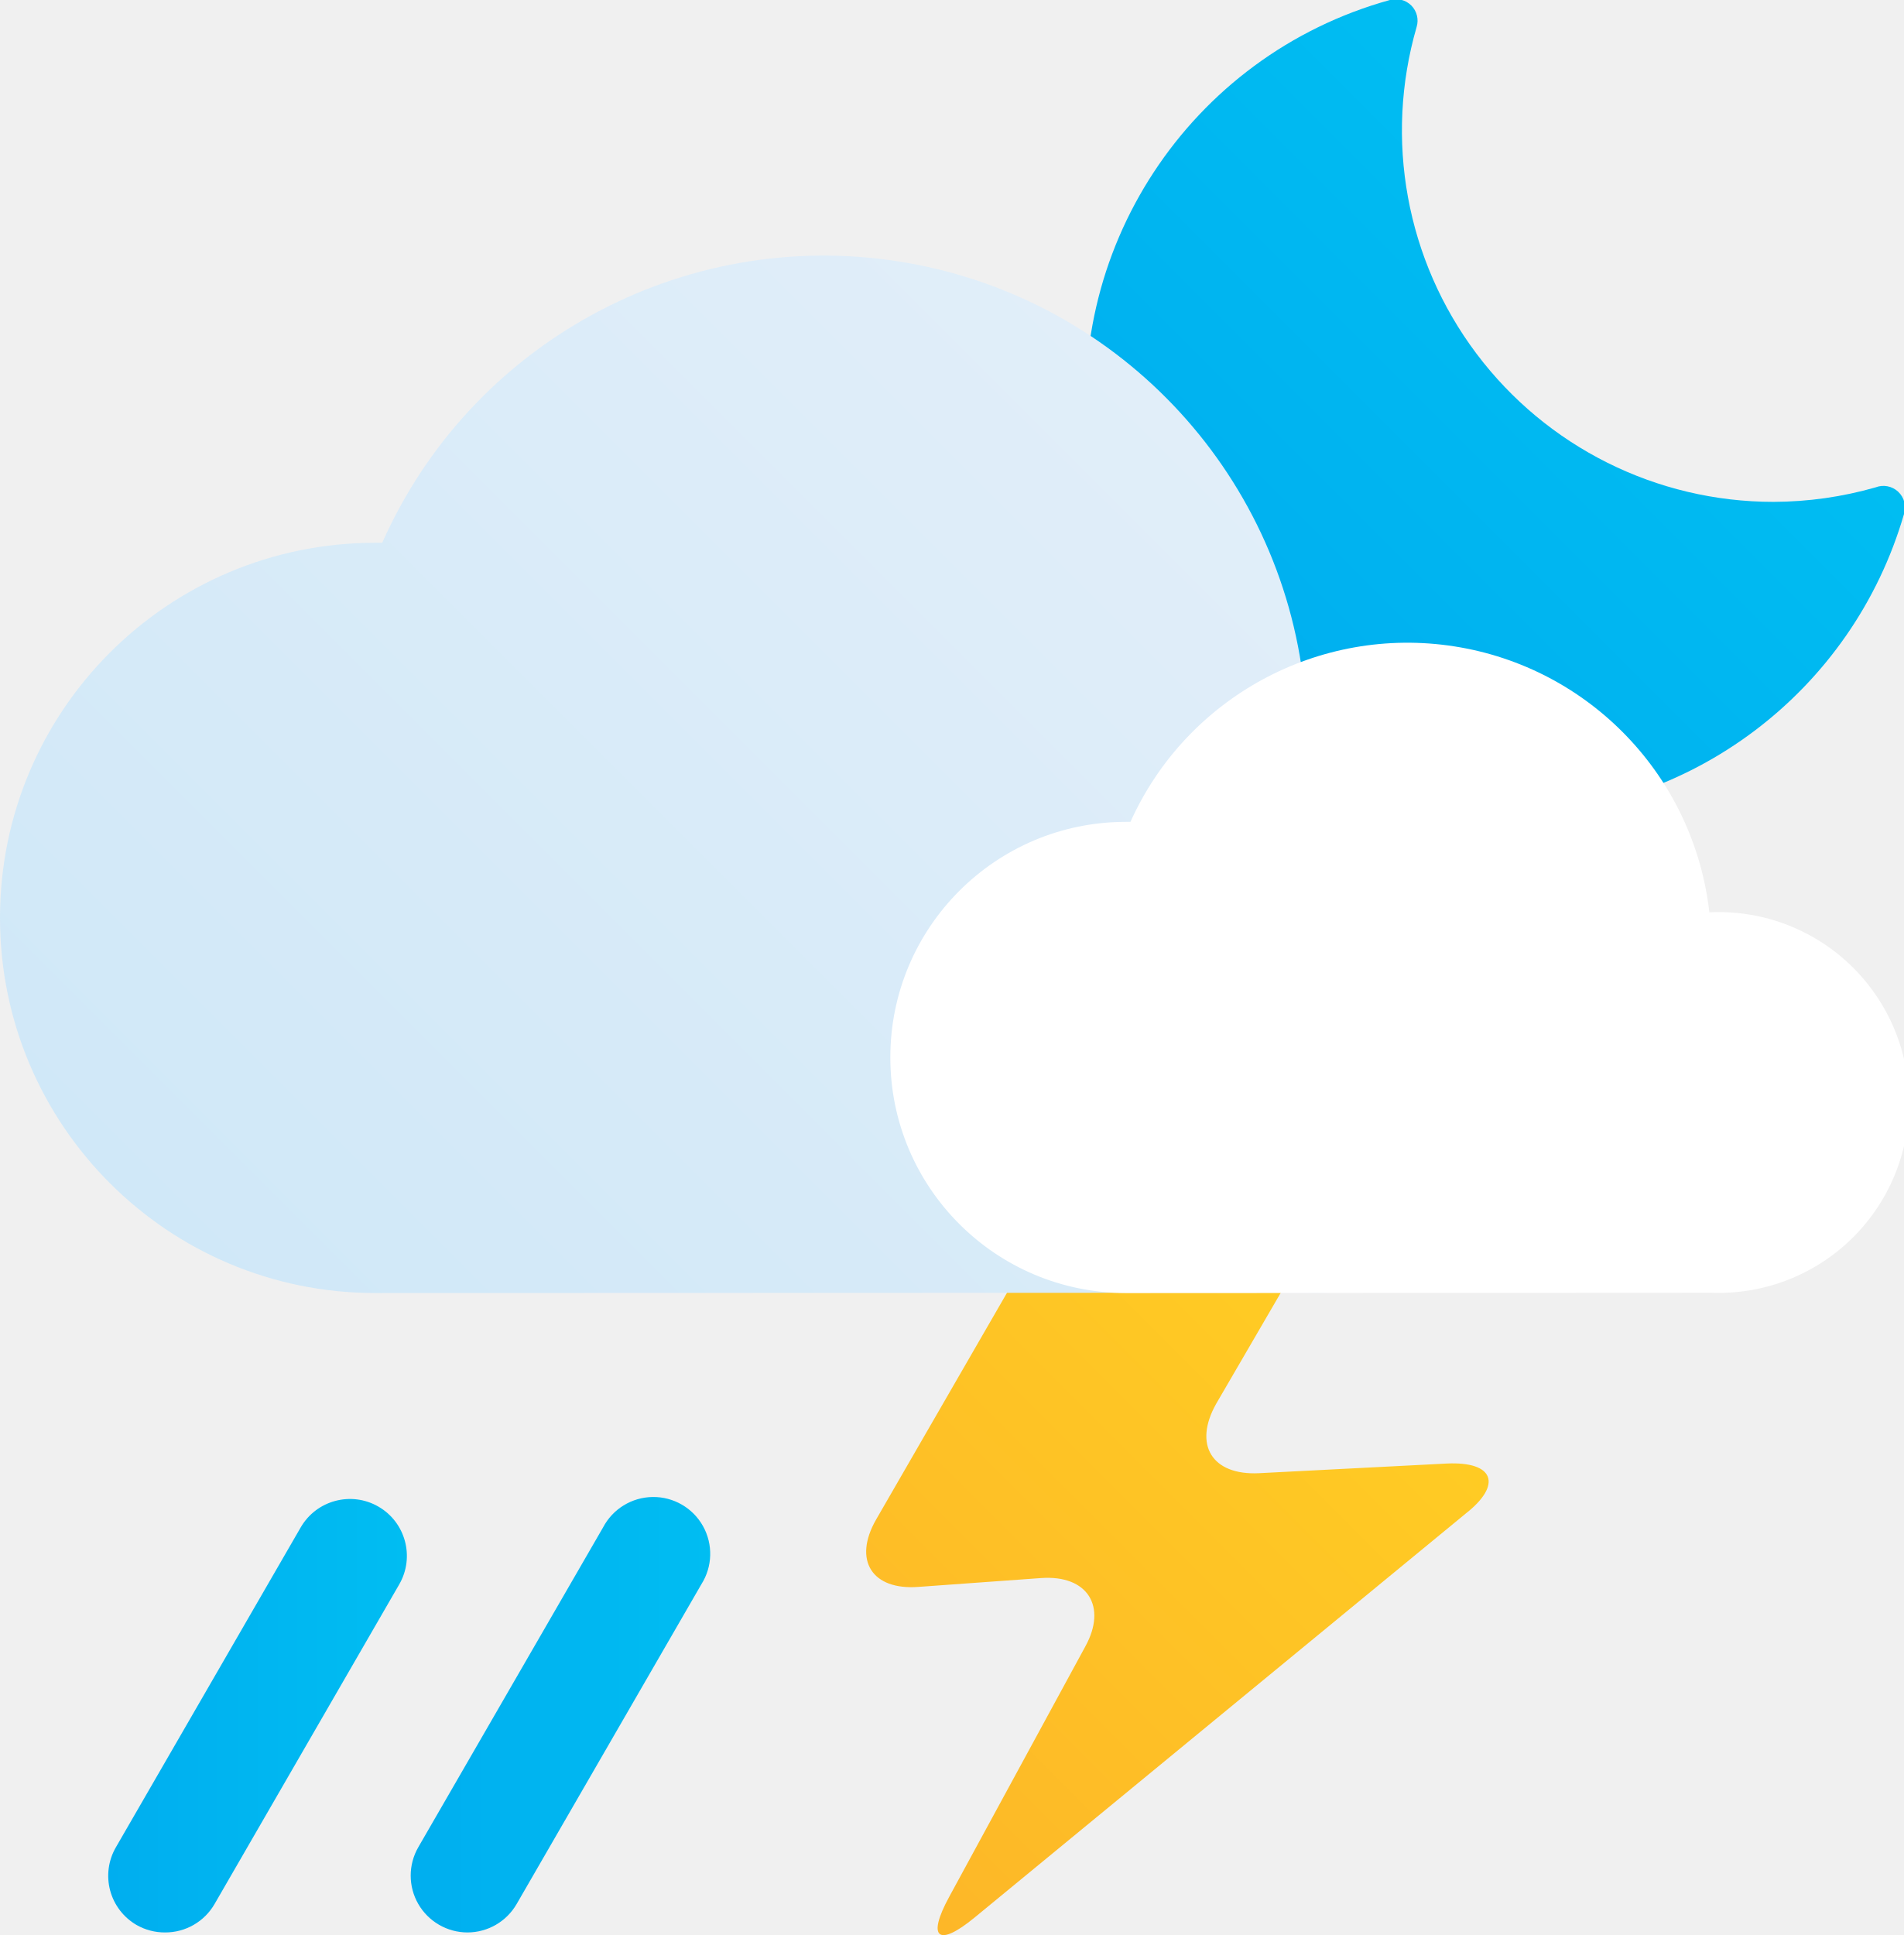
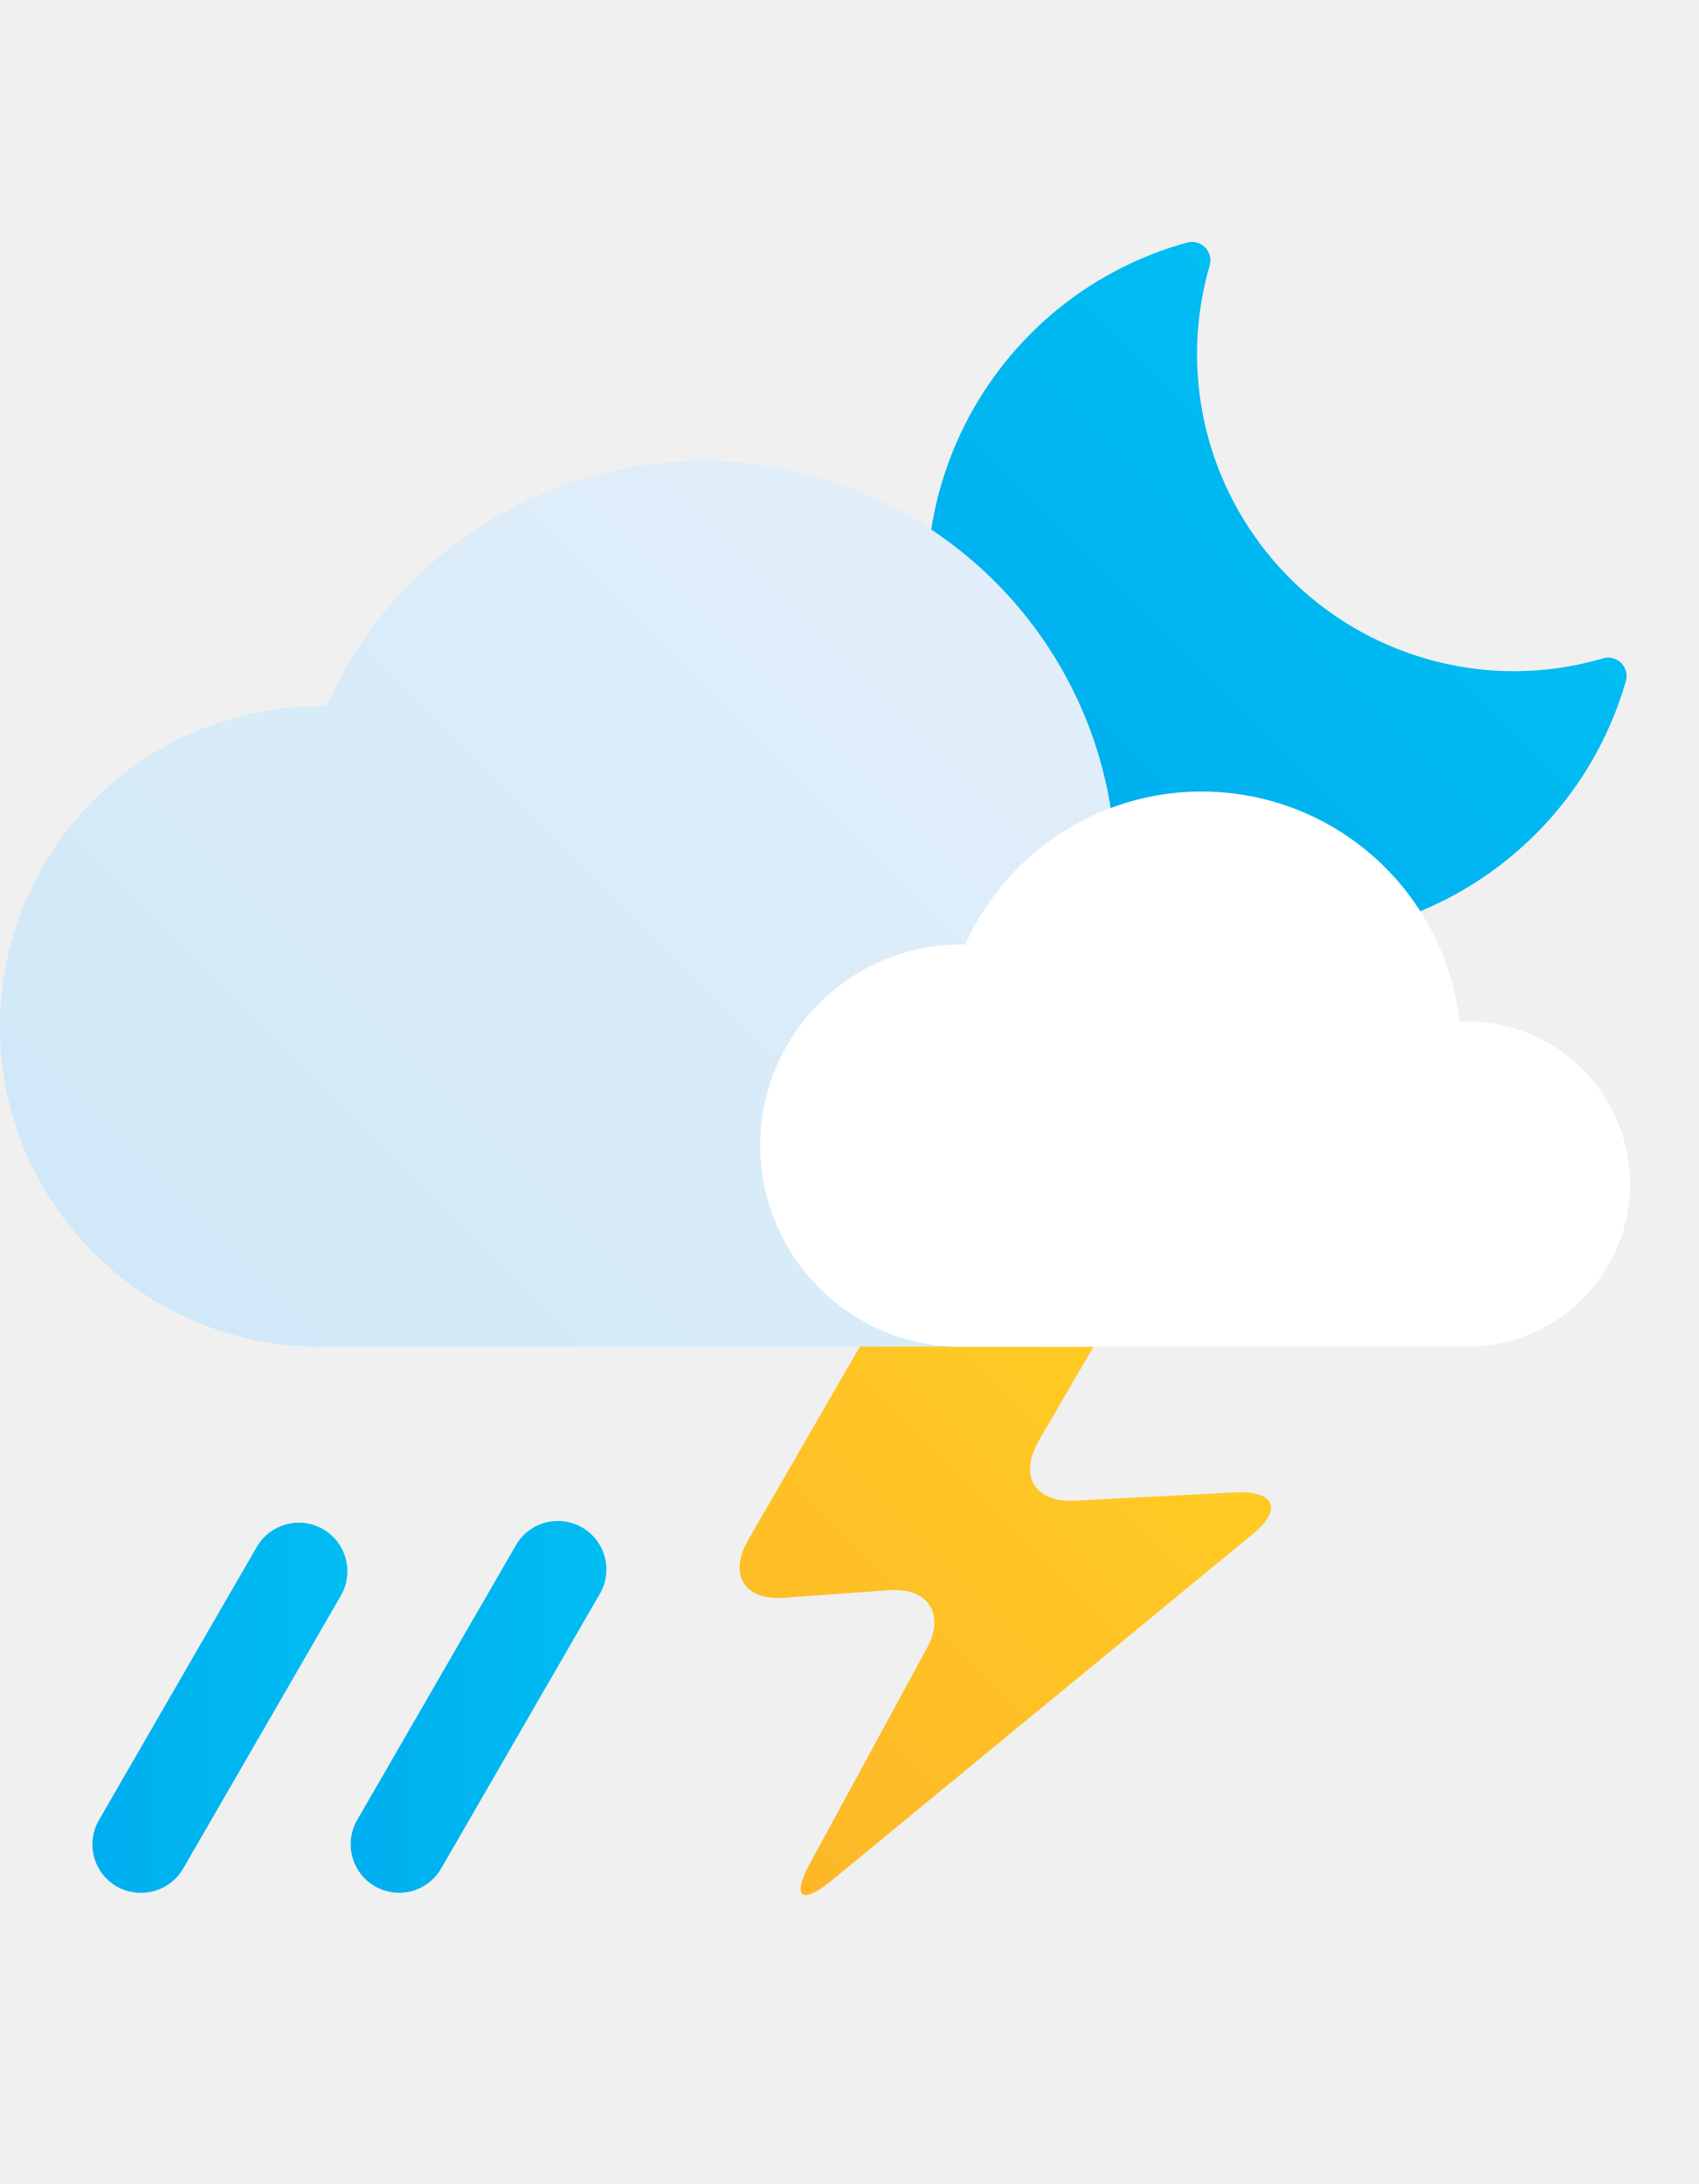
- <svg xmlns="http://www.w3.org/2000/svg" xmlns:xlink="http://www.w3.org/1999/xlink" viewBox="0 0 67 68.09">
+ <svg xmlns="http://www.w3.org/2000/svg" xmlns:xlink="http://www.w3.org/1999/xlink" viewBox="0 -10 70 90">
  <defs>
    <style>.cls-1{fill:url(#New_Gradient_Swatch_1);}.cls-2{fill:url(#New_Gradient_Swatch_copy);}.cls-3{fill:url(#New_Gradient_Swatch_copy_2);}.cls-4{fill:#fff;}.cls-5{fill:url(#New_Gradient_Swatch_copy-2);}.cls-6{fill:url(#New_Gradient_Swatch_copy-3);}</style>
    <linearGradient id="New_Gradient_Swatch_1" x1="28.79" y1="63.77" x2="48" y2="44.56" gradientUnits="userSpaceOnUse">
      <stop offset="0" stop-color="#fdb728" />
      <stop offset="1" stop-color="#ffcd23" />
    </linearGradient>
    <linearGradient id="New_Gradient_Swatch_copy" x1="42.62" y1="24.38" x2="58.22" y2="8.78" gradientUnits="userSpaceOnUse">
      <stop offset="0" stop-color="#00aeef" />
      <stop offset="1" stop-color="#00bdf2" />
    </linearGradient>
    <linearGradient id="New_Gradient_Swatch_copy_2" x1="11.8" y1="49.56" x2="44.17" y2="17.19" gradientUnits="userSpaceOnUse">
      <stop offset="0" stop-color="#d0e8f8" />
      <stop offset="1" stop-color="#e1eef9" />
    </linearGradient>
    <linearGradient id="New_Gradient_Swatch_copy-2" x1="3.82" y1="60.37" x2="14.31" y2="60.37" xlink:href="#New_Gradient_Swatch_copy" />
    <linearGradient id="New_Gradient_Swatch_copy-3" x1="14.45" y1="60.37" x2="24.95" y2="60.37" xlink:href="#New_Gradient_Swatch_copy" />
  </defs>
  <g id="Слой_2" data-name="Слой 2">
    <g id="Icons">
      <g id="Mix_Rainfall_Night" data-name="Mix Rainfall Night">
        <path class="cls-1" d="M40.6,41.75a5.77,5.77,0,0,0-4.5,2.59l-5.27,9.13c-.82,1.43-.15,2.5,1.5,2.37l4.3-.31c1.64-.12,2.34,1,1.56,2.41L33.4,66.75c-.79,1.45-.39,1.78.89.73l17.3-14.23c1.27-1,1-1.83-.68-1.75l-6.61.34c-1.65.08-2.32-1-1.5-2.45l2.91-5c.83-1.43.15-2.6-1.5-2.6Z" />
        <path class="cls-2" d="M52.94,28.67A14.6,14.6,0,0,1,48.91,0a.77.77,0,0,1,.75.19.76.76,0,0,1,.19.76A13.07,13.07,0,0,0,62.41,17.66,13.17,13.17,0,0,0,66,17.15a.76.76,0,0,1,1,.94A14.67,14.67,0,0,1,52.94,28.67Z" />
        <path class="cls-3" d="M46,45.49a10.67,10.67,0,1,0,0-21.33h-.11A17,17,0,0,0,13.45,19.1H13.2a13.2,13.2,0,0,0,0,26.4" />
        <path class="cls-4" d="M60.22,45.49a6.7,6.7,0,1,0,0-13.39h-.07a10.69,10.69,0,0,0-20.37-3.18h-.16a8.29,8.29,0,0,0,0,16.58" />
        <path class="cls-5" d="M5.81,68a2,2,0,0,1-1-.26A2,2,0,0,1,4.08,65l6.5-11.25a2,2,0,1,1,3.47,2L7.55,67A2,2,0,0,1,5.81,68Z" />
        <path class="cls-6" d="M16.45,68a2,2,0,0,1-1.73-3l6.5-11.25a2,2,0,1,1,3.46,2L18.18,67A2,2,0,0,1,16.45,68Z" />
      </g>
    </g>
  </g>
</svg>
